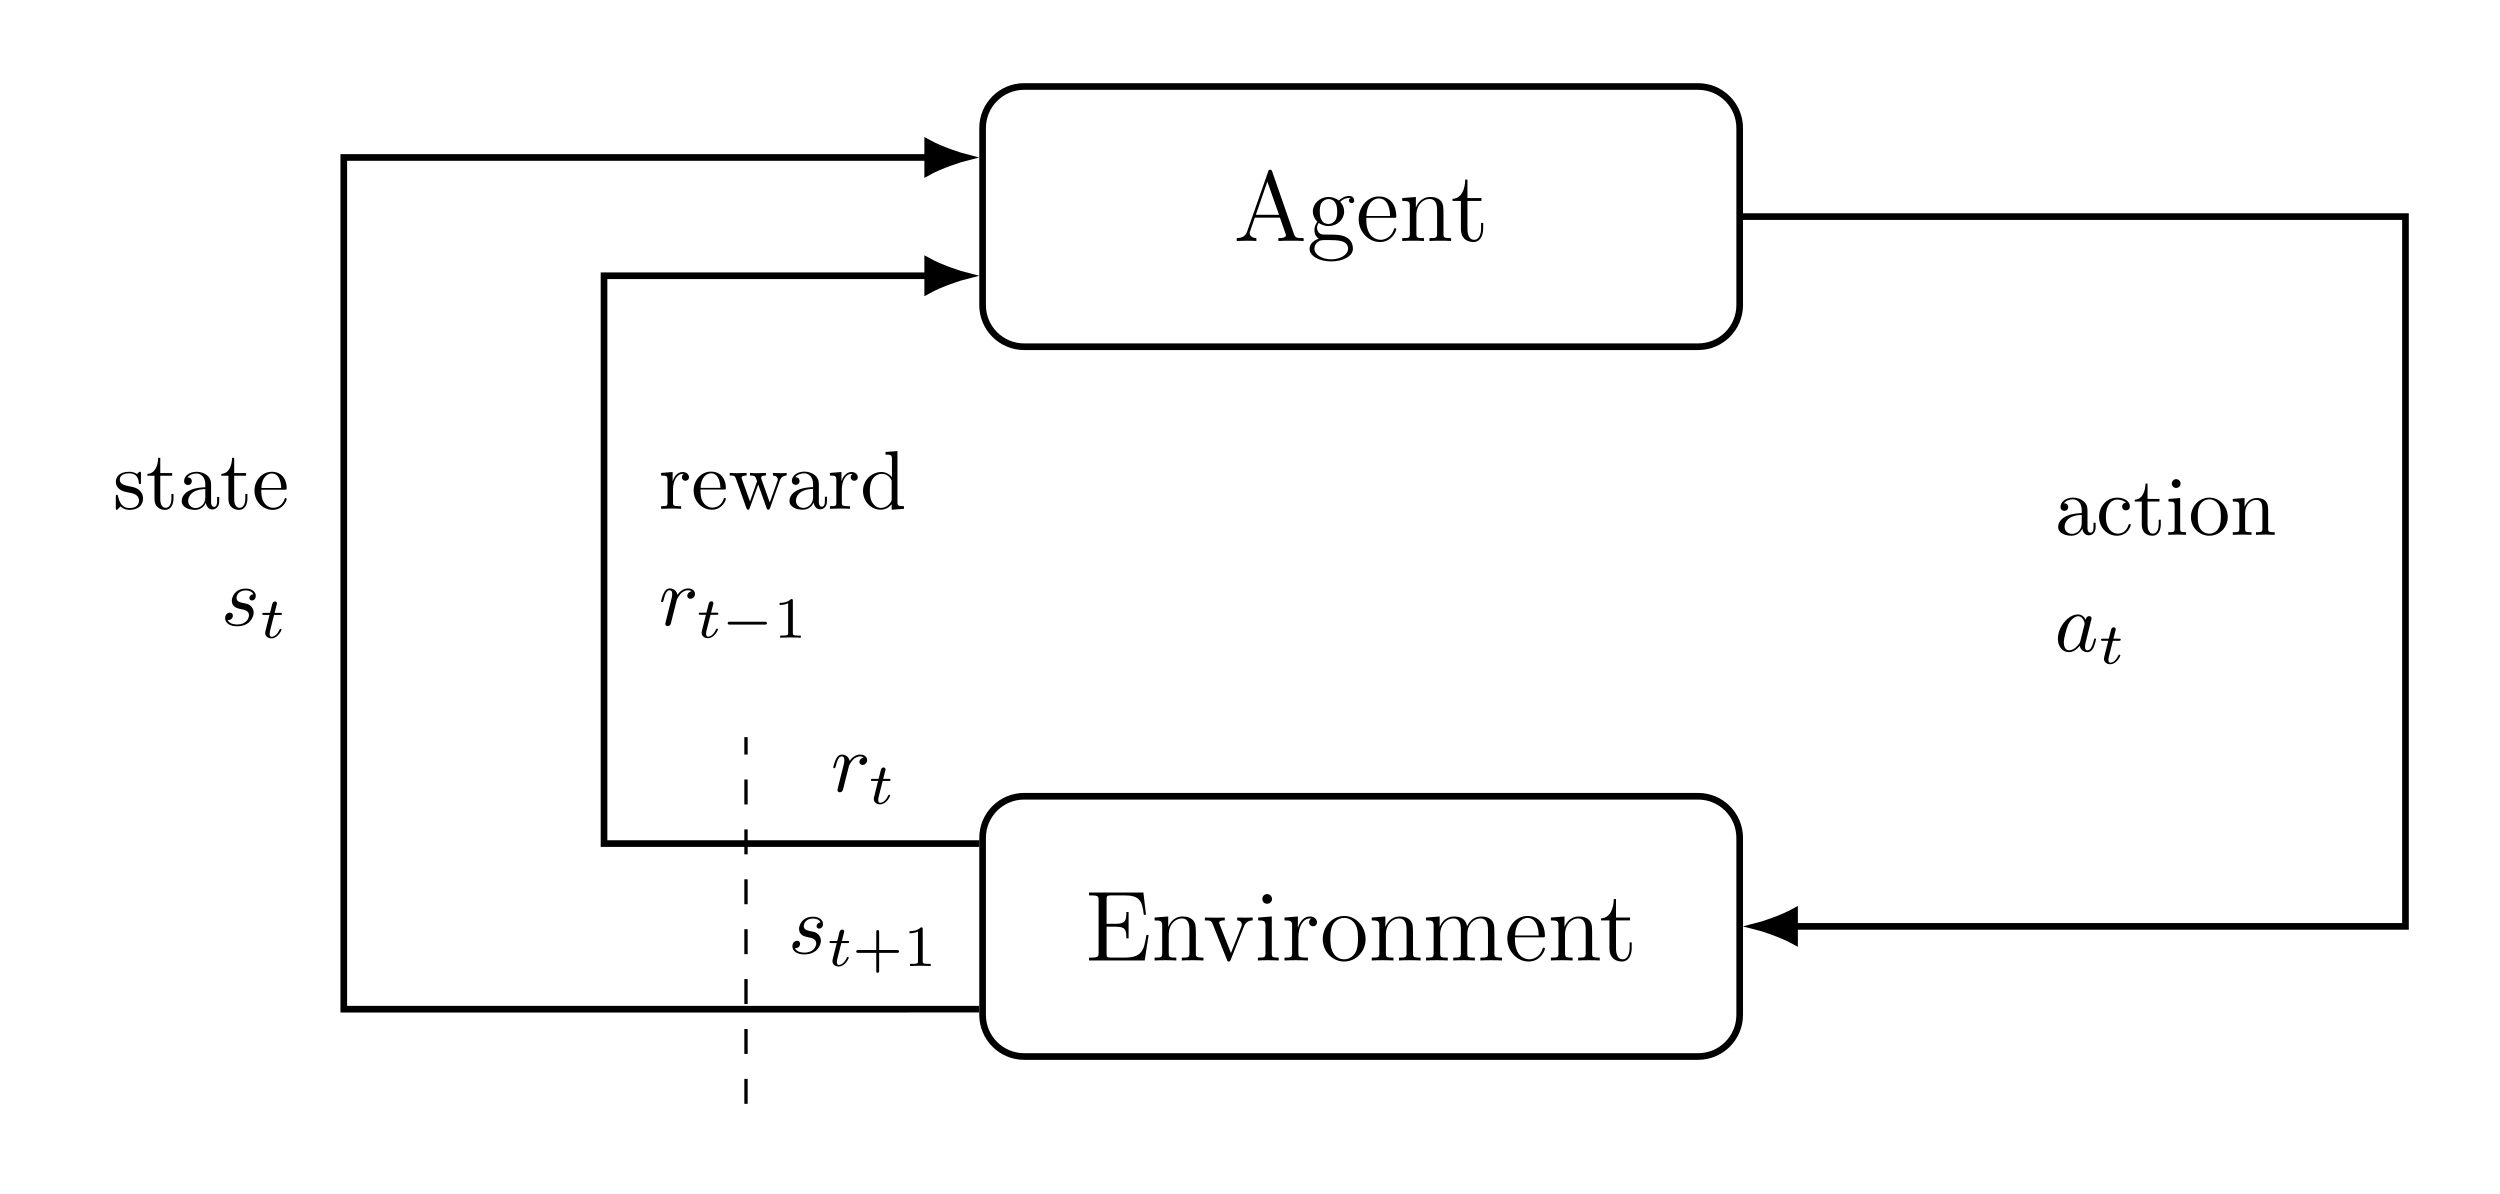
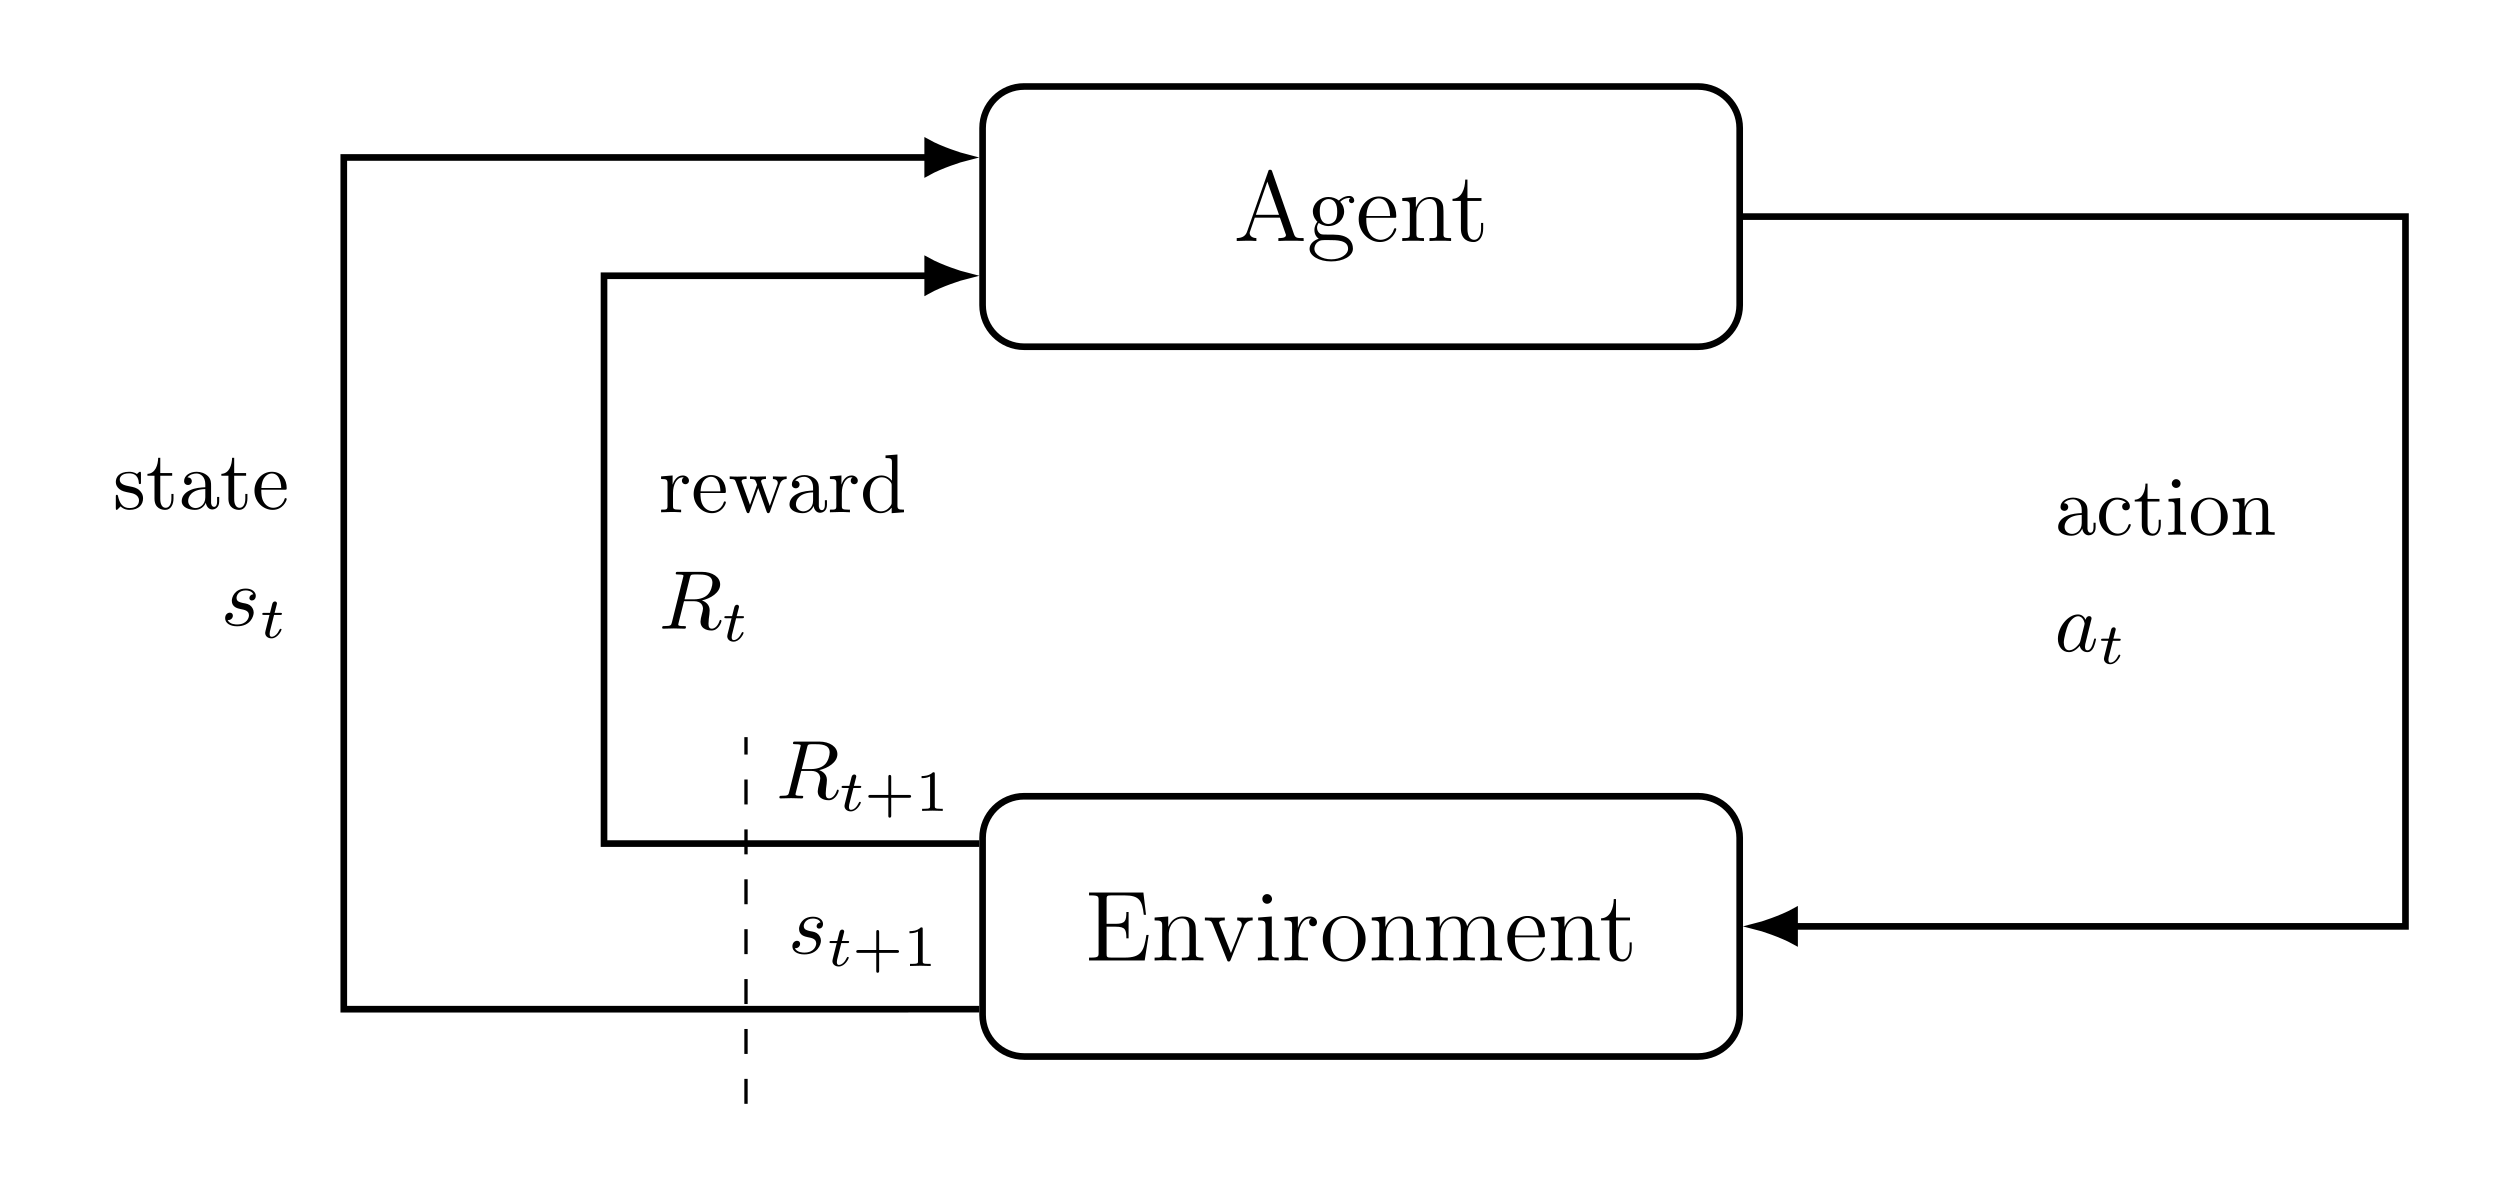
<svg xmlns="http://www.w3.org/2000/svg" xmlns:xlink="http://www.w3.org/1999/xlink" width="298.298pt" height="142.413pt" viewBox="0 0 298.298 142.413">
  <defs>
    <g>
      <g id="glyph-0-0">
        <path d="M 4.609 -8.281 C 4.562 -8.422 4.531 -8.5 4.375 -8.5 C 4.203 -8.5 4.172 -8.469 4.125 -8.281 L 1.625 -1.156 C 1.469 -0.672 1.125 -0.359 0.375 -0.344 L 0.375 0 C 1.094 -0.031 1.125 -0.031 1.516 -0.031 C 1.844 -0.031 2.422 -0.031 2.719 0 L 2.719 -0.344 C 2.219 -0.359 1.922 -0.609 1.922 -0.938 C 1.922 -1.016 1.922 -1.031 1.984 -1.188 L 2.531 -2.781 L 5.531 -2.781 L 6.188 -0.906 C 6.25 -0.766 6.25 -0.734 6.25 -0.703 C 6.25 -0.344 5.641 -0.344 5.344 -0.344 L 5.344 0 C 5.625 -0.031 6.562 -0.031 6.891 -0.031 C 7.234 -0.031 8.078 -0.031 8.359 0 L 8.359 -0.344 C 7.578 -0.344 7.375 -0.344 7.203 -0.828 Z M 4.031 -7.078 L 5.422 -3.125 L 2.656 -3.125 Z M 4.031 -7.078 " />
      </g>
      <g id="glyph-0-1">
        <path d="M 1.422 -2.156 C 1.969 -1.781 2.453 -1.781 2.578 -1.781 C 3.656 -1.781 4.453 -2.594 4.453 -3.516 C 4.453 -3.828 4.359 -4.281 3.984 -4.672 C 4.438 -5.141 5 -5.141 5.062 -5.141 C 5.109 -5.141 5.172 -5.141 5.219 -5.125 C 5.094 -5.078 5.031 -4.953 5.031 -4.828 C 5.031 -4.656 5.156 -4.516 5.344 -4.516 C 5.438 -4.516 5.656 -4.578 5.656 -4.828 C 5.656 -5.047 5.484 -5.375 5.078 -5.375 C 4.453 -5.375 3.984 -5 3.828 -4.828 C 3.469 -5.094 3.047 -5.25 2.594 -5.25 C 1.531 -5.25 0.719 -4.438 0.719 -3.531 C 0.719 -2.844 1.141 -2.406 1.266 -2.297 C 1.125 -2.125 0.906 -1.781 0.906 -1.312 C 0.906 -0.625 1.328 -0.328 1.422 -0.266 C 0.875 -0.109 0.328 0.328 0.328 0.938 C 0.328 1.766 1.438 2.438 2.906 2.438 C 4.328 2.438 5.5 1.812 5.5 0.922 C 5.5 0.625 5.422 -0.078 4.703 -0.453 C 4.094 -0.766 3.5 -0.766 2.469 -0.766 C 1.75 -0.766 1.672 -0.766 1.453 -0.984 C 1.328 -1.109 1.219 -1.328 1.219 -1.578 C 1.219 -1.781 1.297 -1.984 1.422 -2.156 Z M 2.594 -2.031 C 1.547 -2.031 1.547 -3.234 1.547 -3.516 C 1.547 -3.734 1.547 -4.219 1.75 -4.531 C 1.969 -4.875 2.328 -5 2.578 -5 C 3.625 -5 3.625 -3.797 3.625 -3.531 C 3.625 -3.312 3.625 -2.828 3.422 -2.5 C 3.203 -2.156 2.844 -2.031 2.594 -2.031 Z M 2.922 2.188 C 1.781 2.188 0.906 1.609 0.906 0.922 C 0.906 0.828 0.922 0.375 1.375 0.062 C 1.641 -0.109 1.75 -0.109 2.578 -0.109 C 3.578 -0.109 4.922 -0.109 4.922 0.922 C 4.922 1.625 4.016 2.188 2.922 2.188 Z M 2.922 2.188 " />
      </g>
      <g id="glyph-0-2">
        <path d="M 4.562 -2.766 C 4.828 -2.766 4.844 -2.766 4.844 -2.984 C 4.844 -4.188 4.203 -5.312 2.766 -5.312 C 1.406 -5.312 0.359 -4.078 0.359 -2.609 C 0.359 -1.031 1.578 0.125 2.891 0.125 C 4.312 0.125 4.844 -1.172 4.844 -1.422 C 4.844 -1.484 4.781 -1.531 4.719 -1.531 C 4.625 -1.531 4.594 -1.469 4.578 -1.422 C 4.266 -0.422 3.469 -0.141 2.969 -0.141 C 2.469 -0.141 1.266 -0.469 1.266 -2.531 L 1.266 -2.766 Z M 1.281 -2.984 C 1.375 -4.859 2.422 -5.078 2.75 -5.078 C 4.031 -5.078 4.094 -3.391 4.109 -2.984 Z M 1.281 -2.984 " />
      </g>
      <g id="glyph-0-3">
        <path d="M 5.297 -2.891 C 5.297 -4 5.297 -4.328 5.031 -4.719 C 4.672 -5.172 4.125 -5.25 3.719 -5.25 C 2.562 -5.25 2.109 -4.266 2.016 -4.031 L 2 -4.031 L 2 -5.25 L 0.375 -5.125 L 0.375 -4.781 C 1.188 -4.781 1.281 -4.688 1.281 -4.109 L 1.281 -0.875 C 1.281 -0.344 1.156 -0.344 0.375 -0.344 L 0.375 0 C 0.688 -0.031 1.328 -0.031 1.672 -0.031 C 2.016 -0.031 2.656 -0.031 2.969 0 L 2.969 -0.344 C 2.203 -0.344 2.062 -0.344 2.062 -0.875 L 2.062 -3.094 C 2.062 -4.344 2.875 -5.016 3.625 -5.016 C 4.359 -5.016 4.531 -4.406 4.531 -3.672 L 4.531 -0.875 C 4.531 -0.344 4.391 -0.344 3.625 -0.344 L 3.625 0 C 3.922 -0.031 4.578 -0.031 4.906 -0.031 C 5.25 -0.031 5.891 -0.031 6.203 0 L 6.203 -0.344 C 5.609 -0.344 5.312 -0.344 5.297 -0.703 Z M 5.297 -2.891 " />
      </g>
      <g id="glyph-0-4">
        <path d="M 2 -4.781 L 3.672 -4.781 L 3.672 -5.125 L 2 -5.125 L 2 -7.328 L 1.734 -7.328 C 1.719 -6.203 1.297 -5.062 0.219 -5.031 L 0.219 -4.781 L 1.219 -4.781 L 1.219 -1.469 C 1.219 -0.156 2.109 0.125 2.734 0.125 C 3.484 0.125 3.875 -0.625 3.875 -1.469 L 3.875 -2.156 L 3.625 -2.156 L 3.625 -1.5 C 3.625 -0.641 3.281 -0.141 2.812 -0.141 C 2 -0.141 2 -1.25 2 -1.453 Z M 2 -4.781 " />
      </g>
      <g id="glyph-0-5">
        <path d="M 7.594 -3.047 L 7.328 -3.047 C 7.047 -1.188 6.766 -0.344 4.75 -0.344 L 3.125 -0.344 C 2.609 -0.344 2.578 -0.422 2.578 -0.828 L 2.578 -4.031 L 3.672 -4.031 C 4.812 -4.031 4.938 -3.672 4.938 -2.641 L 5.203 -2.641 L 5.203 -5.781 L 4.938 -5.781 C 4.938 -4.75 4.812 -4.375 3.672 -4.375 L 2.578 -4.375 L 2.578 -7.281 C 2.578 -7.672 2.609 -7.766 3.125 -7.766 L 4.719 -7.766 C 6.469 -7.766 6.828 -7.172 7.016 -5.453 L 7.281 -5.453 L 6.969 -8.109 L 0.484 -8.109 L 0.484 -7.766 L 0.719 -7.766 C 1.578 -7.766 1.625 -7.641 1.625 -7.203 L 1.625 -0.906 C 1.625 -0.469 1.578 -0.344 0.719 -0.344 L 0.484 -0.344 L 0.484 0 L 7.125 0 Z M 7.594 -3.047 " />
      </g>
      <g id="glyph-0-6">
        <path d="M 4.859 -4 C 4.969 -4.266 5.172 -4.781 5.922 -4.781 L 5.922 -5.125 C 5.578 -5.109 5.422 -5.109 5.047 -5.109 C 4.797 -5.109 4.625 -5.109 4.078 -5.125 L 4.078 -4.781 C 4.578 -4.766 4.625 -4.406 4.625 -4.281 C 4.625 -4.172 4.609 -4.109 4.547 -3.969 L 3.328 -0.891 L 2 -4.25 C 1.938 -4.422 1.922 -4.422 1.922 -4.484 C 1.922 -4.781 2.375 -4.781 2.594 -4.781 L 2.594 -5.125 C 2.297 -5.109 1.672 -5.109 1.359 -5.109 C 0.969 -5.109 0.938 -5.109 0.219 -5.125 L 0.219 -4.781 C 0.875 -4.781 1 -4.734 1.141 -4.375 L 2.844 -0.109 C 2.906 0.062 2.922 0.125 3.078 0.125 C 3.156 0.125 3.234 0.094 3.312 -0.109 Z M 4.859 -4 " />
      </g>
      <g id="glyph-0-7">
        <path d="M 2.078 -7.328 C 2.078 -7.641 1.828 -7.922 1.484 -7.922 C 1.172 -7.922 0.922 -7.672 0.922 -7.344 C 0.922 -6.984 1.203 -6.766 1.484 -6.766 C 1.859 -6.766 2.078 -7.078 2.078 -7.328 Z M 0.422 -5.125 L 0.422 -4.781 C 1.188 -4.781 1.297 -4.703 1.297 -4.125 L 1.297 -0.875 C 1.297 -0.344 1.172 -0.344 0.391 -0.344 L 0.391 0 C 0.719 -0.031 1.297 -0.031 1.641 -0.031 C 1.781 -0.031 2.469 -0.031 2.875 0 L 2.875 -0.344 C 2.094 -0.344 2.047 -0.406 2.047 -0.875 L 2.047 -5.25 Z M 0.422 -5.125 " />
      </g>
      <g id="glyph-0-8">
        <path d="M 1.984 -2.781 C 1.984 -3.922 2.469 -5.016 3.375 -5.016 C 3.484 -5.016 3.5 -5.016 3.547 -5 C 3.453 -4.953 3.266 -4.875 3.266 -4.562 C 3.266 -4.219 3.531 -4.078 3.734 -4.078 C 3.969 -4.078 4.203 -4.234 4.203 -4.562 C 4.203 -4.922 3.875 -5.25 3.375 -5.25 C 2.359 -5.25 2.016 -4.156 1.938 -3.922 L 1.922 -3.922 L 1.922 -5.25 L 0.328 -5.125 L 0.328 -4.781 C 1.141 -4.781 1.234 -4.688 1.234 -4.109 L 1.234 -0.875 C 1.234 -0.344 1.109 -0.344 0.328 -0.344 L 0.328 0 C 0.672 -0.031 1.328 -0.031 1.672 -0.031 C 2 -0.031 2.844 -0.031 3.125 0 L 3.125 -0.344 L 2.875 -0.344 C 2.016 -0.344 1.984 -0.469 1.984 -0.906 Z M 1.984 -2.781 " />
      </g>
      <g id="glyph-0-9">
        <path d="M 5.469 -2.547 C 5.469 -4.078 4.297 -5.312 2.922 -5.312 C 1.484 -5.312 0.359 -4.047 0.359 -2.547 C 0.359 -1.031 1.547 0.125 2.906 0.125 C 4.312 0.125 5.469 -1.047 5.469 -2.547 Z M 2.922 -0.141 C 2.469 -0.141 1.938 -0.328 1.594 -0.922 C 1.281 -1.453 1.266 -2.156 1.266 -2.656 C 1.266 -3.109 1.266 -3.828 1.625 -4.375 C 1.969 -4.875 2.484 -5.078 2.906 -5.078 C 3.375 -5.078 3.875 -4.859 4.188 -4.391 C 4.562 -3.844 4.562 -3.094 4.562 -2.656 C 4.562 -2.234 4.562 -1.5 4.25 -0.938 C 3.922 -0.375 3.375 -0.141 2.922 -0.141 Z M 2.922 -0.141 " />
      </g>
      <g id="glyph-0-10">
        <path d="M 8.531 -2.891 C 8.531 -4 8.531 -4.328 8.266 -4.719 C 7.922 -5.172 7.359 -5.25 6.953 -5.25 C 5.969 -5.25 5.469 -4.531 5.281 -4.078 C 5.109 -4.984 4.469 -5.25 3.719 -5.25 C 2.562 -5.25 2.109 -4.266 2.016 -4.031 L 2 -4.031 L 2 -5.25 L 0.375 -5.125 L 0.375 -4.781 C 1.188 -4.781 1.281 -4.688 1.281 -4.109 L 1.281 -0.875 C 1.281 -0.344 1.156 -0.344 0.375 -0.344 L 0.375 0 C 0.688 -0.031 1.328 -0.031 1.672 -0.031 C 2.016 -0.031 2.656 -0.031 2.969 0 L 2.969 -0.344 C 2.203 -0.344 2.062 -0.344 2.062 -0.875 L 2.062 -3.094 C 2.062 -4.344 2.875 -5.016 3.625 -5.016 C 4.359 -5.016 4.531 -4.406 4.531 -3.672 L 4.531 -0.875 C 4.531 -0.344 4.391 -0.344 3.625 -0.344 L 3.625 0 C 3.922 -0.031 4.578 -0.031 4.906 -0.031 C 5.25 -0.031 5.891 -0.031 6.203 0 L 6.203 -0.344 C 5.438 -0.344 5.297 -0.344 5.297 -0.875 L 5.297 -3.094 C 5.297 -4.344 6.125 -5.016 6.859 -5.016 C 7.594 -5.016 7.766 -4.406 7.766 -3.672 L 7.766 -0.875 C 7.766 -0.344 7.625 -0.344 6.859 -0.344 L 6.859 0 C 7.172 -0.031 7.812 -0.031 8.141 -0.031 C 8.484 -0.031 9.125 -0.031 9.438 0 L 9.438 -0.344 C 8.844 -0.344 8.547 -0.344 8.531 -0.703 Z M 8.531 -2.891 " />
      </g>
      <g id="glyph-1-0">
        <path d="M 3.297 -0.75 C 3.344 -0.359 3.609 0.062 4.078 0.062 C 4.281 0.062 4.891 -0.078 4.891 -0.891 L 4.891 -1.438 L 4.641 -1.438 L 4.641 -0.891 C 4.641 -0.312 4.391 -0.25 4.281 -0.25 C 3.953 -0.25 3.922 -0.688 3.922 -0.75 L 3.922 -2.734 C 3.922 -3.141 3.922 -3.531 3.562 -3.906 C 3.172 -4.281 2.672 -4.438 2.203 -4.438 C 1.391 -4.438 0.703 -3.984 0.703 -3.328 C 0.703 -3.031 0.906 -2.859 1.156 -2.859 C 1.438 -2.859 1.625 -3.062 1.625 -3.312 C 1.625 -3.438 1.562 -3.766 1.109 -3.766 C 1.375 -4.125 1.859 -4.234 2.188 -4.234 C 2.672 -4.234 3.234 -3.844 3.234 -2.953 L 3.234 -2.594 C 2.734 -2.562 2.031 -2.531 1.406 -2.234 C 0.672 -1.891 0.422 -1.375 0.422 -0.938 C 0.422 -0.141 1.375 0.109 2 0.109 C 2.656 0.109 3.109 -0.281 3.297 -0.75 Z M 3.234 -2.375 L 3.234 -1.391 C 3.234 -0.453 2.516 -0.109 2.078 -0.109 C 1.594 -0.109 1.188 -0.453 1.188 -0.953 C 1.188 -1.5 1.594 -2.328 3.234 -2.375 Z M 3.234 -2.375 " />
      </g>
      <g id="glyph-1-1">
        <path d="M 1.156 -2.156 C 1.156 -3.781 1.969 -4.203 2.5 -4.203 C 2.594 -4.203 3.219 -4.188 3.562 -3.828 C 3.156 -3.797 3.094 -3.5 3.094 -3.375 C 3.094 -3.109 3.281 -2.922 3.547 -2.922 C 3.812 -2.922 4.016 -3.078 4.016 -3.391 C 4.016 -4.062 3.25 -4.438 2.484 -4.438 C 1.25 -4.438 0.344 -3.375 0.344 -2.141 C 0.344 -0.875 1.312 0.109 2.469 0.109 C 3.797 0.109 4.125 -1.078 4.125 -1.188 C 4.125 -1.281 4.016 -1.281 3.984 -1.281 C 3.906 -1.281 3.875 -1.234 3.859 -1.188 C 3.578 -0.266 2.922 -0.141 2.562 -0.141 C 2.031 -0.141 1.156 -0.562 1.156 -2.156 Z M 1.156 -2.156 " />
      </g>
      <g id="glyph-1-2">
        <path d="M 1.719 -3.969 L 3.141 -3.969 L 3.141 -4.281 L 1.719 -4.281 L 1.719 -6.109 L 1.469 -6.109 C 1.453 -5.281 1.156 -4.234 0.188 -4.188 L 0.188 -3.969 L 1.031 -3.969 L 1.031 -1.234 C 1.031 -0.016 1.953 0.109 2.312 0.109 C 3.016 0.109 3.297 -0.594 3.297 -1.234 L 3.297 -1.797 L 3.047 -1.797 L 3.047 -1.25 C 3.047 -0.516 2.75 -0.141 2.375 -0.141 C 1.719 -0.141 1.719 -1.047 1.719 -1.203 Z M 1.719 -3.969 " />
      </g>
      <g id="glyph-1-3">
        <path d="M 1.75 -4.391 L 0.359 -4.281 L 0.359 -3.969 C 1.016 -3.969 1.094 -3.906 1.094 -3.422 L 1.094 -0.75 C 1.094 -0.312 0.984 -0.312 0.328 -0.312 L 0.328 0 C 0.641 -0.016 1.188 -0.031 1.422 -0.031 C 1.766 -0.031 2.109 -0.016 2.453 0 L 2.453 -0.312 C 1.797 -0.312 1.75 -0.359 1.75 -0.75 Z M 1.797 -6.109 C 1.797 -6.422 1.547 -6.641 1.266 -6.641 C 0.969 -6.641 0.75 -6.375 0.75 -6.109 C 0.75 -5.844 0.969 -5.594 1.266 -5.594 C 1.547 -5.594 1.797 -5.797 1.797 -6.109 Z M 1.797 -6.109 " />
      </g>
      <g id="glyph-1-4">
        <path d="M 4.672 -2.125 C 4.672 -3.391 3.688 -4.438 2.484 -4.438 C 1.234 -4.438 0.281 -3.359 0.281 -2.125 C 0.281 -0.844 1.312 0.109 2.469 0.109 C 3.672 0.109 4.672 -0.859 4.672 -2.125 Z M 2.484 -0.141 C 2.047 -0.141 1.625 -0.344 1.344 -0.797 C 1.094 -1.234 1.094 -1.844 1.094 -2.203 C 1.094 -2.594 1.094 -3.125 1.344 -3.562 C 1.609 -4.016 2.078 -4.234 2.469 -4.234 C 2.906 -4.234 3.328 -4.016 3.594 -3.578 C 3.844 -3.156 3.844 -2.578 3.844 -2.203 C 3.844 -1.844 3.844 -1.312 3.625 -0.875 C 3.406 -0.422 2.969 -0.141 2.484 -0.141 Z M 2.484 -0.141 " />
      </g>
      <g id="glyph-1-5">
        <path d="M 1.094 -3.406 L 1.094 -0.75 C 1.094 -0.312 0.984 -0.312 0.312 -0.312 L 0.312 0 C 0.672 -0.016 1.172 -0.031 1.438 -0.031 C 1.703 -0.031 2.219 -0.016 2.547 0 L 2.547 -0.312 C 1.891 -0.312 1.781 -0.312 1.781 -0.75 L 1.781 -2.578 C 1.781 -3.609 2.484 -4.172 3.109 -4.172 C 3.734 -4.172 3.844 -3.625 3.844 -3.062 L 3.844 -0.75 C 3.844 -0.312 3.734 -0.312 3.078 -0.312 L 3.078 0 C 3.422 -0.016 3.922 -0.031 4.203 -0.031 C 4.453 -0.031 4.969 -0.016 5.312 0 L 5.312 -0.312 C 4.797 -0.312 4.547 -0.312 4.531 -0.609 L 4.531 -2.5 C 4.531 -3.359 4.531 -3.656 4.234 -4.016 C 4.094 -4.188 3.766 -4.391 3.188 -4.391 C 2.453 -4.391 2 -3.953 1.719 -3.344 L 1.719 -4.391 L 0.312 -4.281 L 0.312 -3.969 C 1.016 -3.969 1.094 -3.906 1.094 -3.406 Z M 1.094 -3.406 " />
      </g>
      <g id="glyph-1-6">
        <path d="M 1.656 -3.297 L 1.656 -4.391 L 0.281 -4.281 L 0.281 -3.969 C 0.969 -3.969 1.047 -3.906 1.047 -3.406 L 1.047 -0.75 C 1.047 -0.312 0.938 -0.312 0.281 -0.312 L 0.281 0 C 0.672 -0.016 1.125 -0.031 1.406 -0.031 C 1.812 -0.031 2.266 -0.031 2.672 0 L 2.672 -0.312 L 2.453 -0.312 C 1.719 -0.312 1.703 -0.422 1.703 -0.781 L 1.703 -2.297 C 1.703 -3.281 2.125 -4.172 2.875 -4.172 C 2.953 -4.172 2.969 -4.172 2.984 -4.156 C 2.953 -4.141 2.766 -4.031 2.766 -3.766 C 2.766 -3.5 2.969 -3.344 3.188 -3.344 C 3.359 -3.344 3.609 -3.469 3.609 -3.781 C 3.609 -4.094 3.297 -4.391 2.875 -4.391 C 2.156 -4.391 1.797 -3.719 1.656 -3.297 Z M 1.656 -3.297 " />
      </g>
      <g id="glyph-1-7">
        <path d="M 1.109 -2.5 C 1.172 -3.984 2 -4.234 2.344 -4.234 C 3.359 -4.234 3.469 -2.891 3.469 -2.5 Z M 1.094 -2.297 L 3.875 -2.297 C 4.094 -2.297 4.125 -2.297 4.125 -2.5 C 4.125 -3.484 3.578 -4.438 2.344 -4.438 C 1.188 -4.438 0.281 -3.422 0.281 -2.188 C 0.281 -0.859 1.312 0.109 2.453 0.109 C 3.672 0.109 4.125 -0.984 4.125 -1.188 C 4.125 -1.281 4.031 -1.297 3.984 -1.297 C 3.906 -1.297 3.875 -1.234 3.859 -1.156 C 3.516 -0.141 2.625 -0.141 2.516 -0.141 C 2.031 -0.141 1.625 -0.438 1.406 -0.797 C 1.094 -1.281 1.094 -1.938 1.094 -2.297 Z M 1.094 -2.297 " />
      </g>
      <g id="glyph-1-8">
        <path d="M 6.141 -3.328 C 6.312 -3.828 6.625 -3.953 6.969 -3.969 L 6.969 -4.281 C 6.75 -4.25 6.469 -4.25 6.25 -4.25 C 5.969 -4.25 5.516 -4.266 5.328 -4.281 L 5.328 -3.969 C 5.688 -3.953 5.906 -3.781 5.906 -3.5 C 5.906 -3.438 5.906 -3.406 5.859 -3.281 L 4.953 -0.75 L 3.969 -3.516 C 3.922 -3.625 3.922 -3.656 3.922 -3.703 C 3.922 -3.969 4.312 -3.969 4.5 -3.969 L 4.5 -4.281 C 4.219 -4.266 3.703 -4.25 3.469 -4.25 C 3.172 -4.25 2.891 -4.25 2.594 -4.281 L 2.594 -3.969 C 2.953 -3.969 3.109 -3.953 3.219 -3.812 C 3.266 -3.766 3.375 -3.469 3.438 -3.281 L 2.594 -0.875 L 1.641 -3.516 C 1.594 -3.641 1.594 -3.656 1.594 -3.703 C 1.594 -3.969 1.984 -3.969 2.188 -3.969 L 2.188 -4.281 C 1.891 -4.266 1.328 -4.25 1.094 -4.25 C 1.062 -4.25 0.531 -4.25 0.172 -4.281 L 0.172 -3.969 C 0.672 -3.969 0.797 -3.938 0.906 -3.625 L 2.156 -0.109 C 2.219 0.031 2.25 0.109 2.375 0.109 C 2.5 0.109 2.516 0.047 2.562 -0.094 L 3.578 -2.891 L 4.578 -0.078 C 4.625 0.031 4.656 0.109 4.781 0.109 C 4.906 0.109 4.938 0.016 4.984 -0.078 Z M 6.141 -3.328 " />
      </g>
      <g id="glyph-1-9">
        <path d="M 3.766 -0.547 L 3.766 0.109 L 5.234 0 L 5.234 -0.312 C 4.531 -0.312 4.453 -0.375 4.453 -0.859 L 4.453 -6.891 L 3.031 -6.781 L 3.031 -6.469 C 3.719 -6.469 3.797 -6.406 3.797 -5.906 L 3.797 -3.766 C 3.516 -4.125 3.078 -4.391 2.547 -4.391 C 1.375 -4.391 0.344 -3.406 0.344 -2.141 C 0.344 -0.875 1.312 0.109 2.438 0.109 C 3.078 0.109 3.516 -0.234 3.766 -0.547 Z M 3.766 -3.203 L 3.766 -1.172 C 3.766 -0.984 3.766 -0.969 3.656 -0.797 C 3.359 -0.328 2.922 -0.109 2.484 -0.109 C 2.047 -0.109 1.688 -0.359 1.453 -0.75 C 1.188 -1.156 1.156 -1.719 1.156 -2.125 C 1.156 -2.484 1.188 -3.078 1.469 -3.531 C 1.672 -3.844 2.047 -4.172 2.594 -4.172 C 2.938 -4.172 3.359 -4.016 3.656 -3.578 C 3.766 -3.406 3.766 -3.391 3.766 -3.203 Z M 3.766 -3.203 " />
      </g>
      <g id="glyph-1-10">
        <path d="M 2.062 -1.922 C 2.281 -1.891 3.094 -1.719 3.094 -1.016 C 3.094 -0.5 2.75 -0.109 1.969 -0.109 C 1.141 -0.109 0.781 -0.672 0.594 -1.516 C 0.562 -1.641 0.562 -1.688 0.453 -1.688 C 0.328 -1.688 0.328 -1.625 0.328 -1.438 L 0.328 -0.125 C 0.328 0.047 0.328 0.109 0.438 0.109 C 0.484 0.109 0.5 0.094 0.688 -0.094 C 0.703 -0.109 0.703 -0.125 0.891 -0.312 C 1.312 0.094 1.766 0.109 1.969 0.109 C 3.109 0.109 3.578 -0.562 3.578 -1.266 C 3.578 -1.797 3.281 -2.094 3.156 -2.219 C 2.828 -2.531 2.438 -2.609 2.031 -2.688 C 1.469 -2.797 0.797 -2.922 0.797 -3.5 C 0.797 -3.844 1.062 -4.25 1.922 -4.25 C 3 -4.25 3.062 -3.359 3.078 -3.062 C 3.078 -2.969 3.172 -2.969 3.188 -2.969 C 3.328 -2.969 3.328 -3.016 3.328 -3.203 L 3.328 -4.203 C 3.328 -4.375 3.328 -4.438 3.219 -4.438 C 3.172 -4.438 3.141 -4.438 3.016 -4.328 C 2.984 -4.281 2.891 -4.203 2.844 -4.172 C 2.469 -4.438 2.062 -4.438 1.922 -4.438 C 0.703 -4.438 0.328 -3.781 0.328 -3.219 C 0.328 -2.875 0.484 -2.594 0.75 -2.375 C 1.078 -2.125 1.344 -2.062 2.062 -1.922 Z M 2.062 -1.922 " />
      </g>
      <g id="glyph-2-0">
        <path d="M 3.703 -3.75 C 3.516 -4.125 3.234 -4.391 2.781 -4.391 C 1.625 -4.391 0.391 -2.922 0.391 -1.484 C 0.391 -0.547 0.938 0.109 1.719 0.109 C 1.922 0.109 2.406 0.062 3 -0.641 C 3.078 -0.219 3.438 0.109 3.906 0.109 C 4.25 0.109 4.484 -0.125 4.641 -0.438 C 4.812 -0.797 4.938 -1.406 4.938 -1.422 C 4.938 -1.516 4.859 -1.516 4.828 -1.516 C 4.719 -1.516 4.719 -1.484 4.688 -1.344 C 4.516 -0.688 4.328 -0.109 3.922 -0.109 C 3.656 -0.109 3.625 -0.359 3.625 -0.562 C 3.625 -0.781 3.656 -0.859 3.766 -1.297 C 3.875 -1.719 3.891 -1.812 3.984 -2.188 L 4.328 -3.578 C 4.406 -3.859 4.406 -3.875 4.406 -3.922 C 4.406 -4.094 4.281 -4.188 4.125 -4.188 C 3.875 -4.188 3.734 -3.969 3.703 -3.75 Z M 3.062 -1.188 C 3 -1 3 -0.984 2.859 -0.812 C 2.422 -0.266 2.016 -0.109 1.734 -0.109 C 1.234 -0.109 1.094 -0.656 1.094 -1.047 C 1.094 -1.531 1.422 -2.766 1.641 -3.219 C 1.953 -3.797 2.406 -4.172 2.797 -4.172 C 3.438 -4.172 3.578 -3.359 3.578 -3.297 C 3.578 -3.234 3.562 -3.172 3.547 -3.125 Z M 3.062 -1.188 " />
      </g>
      <g id="glyph-2-1">
-         <path d="M 0.875 -0.578 C 0.844 -0.438 0.781 -0.203 0.781 -0.156 C 0.781 0.016 0.922 0.109 1.078 0.109 C 1.188 0.109 1.375 0.031 1.438 -0.172 C 1.453 -0.203 1.797 -1.562 1.828 -1.734 C 1.922 -2.062 2.094 -2.766 2.156 -3.031 C 2.188 -3.156 2.469 -3.625 2.703 -3.844 C 2.781 -3.906 3.078 -4.172 3.5 -4.172 C 3.766 -4.172 3.906 -4.047 3.922 -4.047 C 3.625 -4 3.406 -3.766 3.406 -3.5 C 3.406 -3.344 3.516 -3.156 3.781 -3.156 C 4.047 -3.156 4.328 -3.391 4.328 -3.734 C 4.328 -4.094 4.016 -4.391 3.5 -4.391 C 2.859 -4.391 2.422 -3.906 2.234 -3.625 C 2.156 -4.062 1.797 -4.391 1.328 -4.391 C 0.875 -4.391 0.688 -4 0.594 -3.812 C 0.422 -3.484 0.281 -2.891 0.281 -2.859 C 0.281 -2.766 0.391 -2.766 0.406 -2.766 C 0.5 -2.766 0.516 -2.766 0.578 -2.984 C 0.75 -3.688 0.938 -4.172 1.297 -4.172 C 1.469 -4.172 1.609 -4.094 1.609 -3.703 C 1.609 -3.5 1.578 -3.391 1.453 -2.875 Z M 0.875 -0.578 " />
+         <path d="M 3.719 -6.094 C 3.781 -6.328 3.812 -6.422 4 -6.453 C 4.094 -6.469 4.406 -6.469 4.609 -6.469 C 5.312 -6.469 6.406 -6.469 6.406 -5.484 C 6.406 -5.156 6.25 -4.469 5.859 -4.078 C 5.609 -3.812 5.078 -3.5 4.188 -3.5 L 3.078 -3.5 Z M 5.156 -3.375 C 6.156 -3.594 7.328 -4.281 7.328 -5.281 C 7.328 -6.141 6.438 -6.781 5.141 -6.781 L 2.312 -6.781 C 2.109 -6.781 2.031 -6.781 2.031 -6.578 C 2.031 -6.469 2.109 -6.469 2.297 -6.469 C 2.328 -6.469 2.516 -6.469 2.672 -6.453 C 2.859 -6.422 2.953 -6.422 2.953 -6.297 C 2.953 -6.25 2.938 -6.219 2.906 -6.109 L 1.578 -0.781 C 1.484 -0.391 1.453 -0.312 0.672 -0.312 C 0.5 -0.312 0.406 -0.312 0.406 -0.109 C 0.406 0 0.531 0 0.547 0 C 0.828 0 1.516 -0.031 1.797 -0.031 C 2.078 -0.031 2.781 0 3.062 0 C 3.141 0 3.25 0 3.25 -0.203 C 3.25 -0.312 3.172 -0.312 2.969 -0.312 C 2.609 -0.312 2.328 -0.312 2.328 -0.484 C 2.328 -0.547 2.344 -0.594 2.359 -0.656 L 3.016 -3.281 L 4.203 -3.281 C 5.094 -3.281 5.281 -2.734 5.281 -2.375 C 5.281 -2.234 5.203 -1.922 5.141 -1.703 C 5.062 -1.422 4.984 -1.047 4.984 -0.859 C 4.984 0.219 6.172 0.219 6.297 0.219 C 7.141 0.219 7.484 -0.781 7.484 -0.922 C 7.484 -1.047 7.375 -1.047 7.375 -1.047 C 7.281 -1.047 7.266 -0.969 7.25 -0.906 C 7 -0.172 6.562 0 6.344 0 C 6.016 0 5.938 -0.219 5.938 -0.609 C 5.938 -0.906 6 -1.422 6.047 -1.734 C 6.062 -1.875 6.078 -2.062 6.078 -2.203 C 6.078 -2.969 5.422 -3.281 5.156 -3.375 Z M 5.156 -3.375 " />
      </g>
      <g id="glyph-2-2">
        <path d="M 3.875 -3.703 C 3.609 -3.703 3.406 -3.484 3.406 -3.266 C 3.406 -3.125 3.5 -2.969 3.703 -2.969 C 3.922 -2.969 4.172 -3.141 4.172 -3.531 C 4.172 -3.984 3.734 -4.391 2.984 -4.391 C 1.672 -4.391 1.312 -3.375 1.312 -2.938 C 1.312 -2.156 2.047 -2.016 2.328 -1.953 C 2.844 -1.859 3.359 -1.75 3.359 -1.203 C 3.359 -0.938 3.141 -0.109 1.938 -0.109 C 1.812 -0.109 1.047 -0.109 0.812 -0.641 C 1.188 -0.578 1.438 -0.891 1.438 -1.156 C 1.438 -1.391 1.281 -1.516 1.078 -1.516 C 0.812 -1.516 0.516 -1.297 0.516 -0.859 C 0.516 -0.281 1.078 0.109 1.938 0.109 C 3.547 0.109 3.922 -1.094 3.922 -1.531 C 3.922 -1.891 3.734 -2.141 3.625 -2.266 C 3.359 -2.547 3.062 -2.594 2.625 -2.672 C 2.266 -2.766 1.875 -2.828 1.875 -3.281 C 1.875 -3.562 2.109 -4.172 2.984 -4.172 C 3.234 -4.172 3.734 -4.094 3.875 -3.703 Z M 3.875 -3.703 " />
      </g>
      <g id="glyph-3-0">
        <path d="M 1.703 -2.734 L 2.422 -2.734 C 2.547 -2.734 2.641 -2.734 2.641 -2.891 C 2.641 -2.984 2.547 -2.984 2.422 -2.984 L 1.766 -2.984 L 2.031 -4.016 C 2.031 -4.047 2.047 -4.094 2.047 -4.109 C 2.047 -4.234 1.953 -4.344 1.812 -4.344 C 1.641 -4.344 1.531 -4.219 1.484 -4.031 C 1.438 -3.859 1.531 -4.203 1.219 -2.984 L 0.516 -2.984 C 0.375 -2.984 0.297 -2.984 0.297 -2.844 C 0.297 -2.734 0.375 -2.734 0.5 -2.734 L 1.156 -2.734 L 0.75 -1.109 C 0.703 -0.922 0.641 -0.688 0.641 -0.594 C 0.641 -0.188 0.984 0.062 1.391 0.062 C 2.156 0.062 2.594 -0.906 2.594 -0.984 C 2.594 -1.078 2.5 -1.078 2.484 -1.078 C 2.406 -1.078 2.391 -1.062 2.344 -0.953 C 2.141 -0.516 1.797 -0.125 1.406 -0.125 C 1.266 -0.125 1.172 -0.219 1.172 -0.469 C 1.172 -0.531 1.188 -0.688 1.203 -0.75 Z M 1.703 -2.734 " />
      </g>
      <g id="glyph-4-0">
-         <path d="M 5.156 -1.562 C 5.266 -1.562 5.438 -1.562 5.438 -1.734 C 5.438 -1.906 5.281 -1.906 5.156 -1.906 L 1.031 -1.906 C 0.922 -1.906 0.75 -1.906 0.75 -1.734 C 0.75 -1.562 0.906 -1.562 1.031 -1.562 Z M 5.156 -1.562 " />
+         <path d="M 3.219 -1.562 L 5.328 -1.562 C 5.422 -1.562 5.594 -1.562 5.594 -1.734 C 5.594 -1.906 5.438 -1.906 5.328 -1.906 L 3.219 -1.906 L 3.219 -4.031 C 3.219 -4.125 3.219 -4.297 3.047 -4.297 C 2.875 -4.297 2.875 -4.141 2.875 -4.031 L 2.875 -1.906 L 0.75 -1.906 C 0.656 -1.906 0.484 -1.906 0.484 -1.734 C 0.484 -1.562 0.641 -1.562 0.75 -1.562 L 2.875 -1.562 L 2.875 0.562 C 2.875 0.656 2.875 0.812 3.031 0.812 C 3.219 0.812 3.219 0.656 3.219 0.562 Z M 3.219 -1.562 " />
      </g>
-       <g id="glyph-5-0">
+       <g id="glyph-4-1">
        <path d="M 2.328 -4.406 C 2.328 -4.594 2.312 -4.609 2.109 -4.609 C 1.672 -4.172 1.047 -4.156 0.75 -4.156 L 0.75 -3.906 C 0.922 -3.906 1.375 -3.906 1.766 -4.109 L 1.766 -0.562 C 1.766 -0.344 1.766 -0.25 1.062 -0.25 L 0.812 -0.25 L 0.812 0 C 0.922 0 1.781 -0.031 2.047 -0.031 C 2.25 -0.031 3.125 0 3.281 0 L 3.281 -0.25 L 3.016 -0.25 C 2.328 -0.25 2.328 -0.344 2.328 -0.562 Z M 2.328 -4.406 " />
-       </g>
-       <g id="glyph-5-1">
-         <path d="M 3.219 -1.562 L 5.328 -1.562 C 5.422 -1.562 5.594 -1.562 5.594 -1.734 C 5.594 -1.906 5.438 -1.906 5.328 -1.906 L 3.219 -1.906 L 3.219 -4.031 C 3.219 -4.125 3.219 -4.297 3.047 -4.297 C 2.875 -4.297 2.875 -4.141 2.875 -4.031 L 2.875 -1.906 L 0.75 -1.906 C 0.656 -1.906 0.484 -1.906 0.484 -1.734 C 0.484 -1.562 0.641 -1.562 0.75 -1.562 L 2.875 -1.562 L 2.875 0.562 C 2.875 0.656 2.875 0.812 3.031 0.812 C 3.219 0.812 3.219 0.656 3.219 0.562 Z M 3.219 -1.562 " />
      </g>
    </g>
  </defs>
  <path fill="none" stroke-width="0.797" stroke-linecap="butt" stroke-linejoin="miter" stroke="rgb(0%, 0%, 0%)" stroke-opacity="1" stroke-miterlimit="10" d="M 40.375 100.628 L -40.375 100.628 C -43.124 100.628 -45.352 98.4 -45.352 95.647 L -45.352 74.431 C -45.352 71.677 -43.124 69.449 -40.375 69.449 L 40.375 69.449 C 43.124 69.449 45.356 71.677 45.356 74.431 L 45.356 95.647 C 45.356 98.4 43.124 100.628 40.375 100.628 Z M 40.375 100.628 " transform="matrix(0.995895, 0, 0, -0.995895, 162.4083, 110.5354)" />
  <g fill="rgb(0%, 0%, 0%)" fill-opacity="1">
    <use xlink:href="#glyph-0-0" x="147.19" y="28.755" />
    <use xlink:href="#glyph-0-1" x="155.929" y="28.755" />
    <use xlink:href="#glyph-0-2" x="161.758" y="28.755" />
    <use xlink:href="#glyph-0-3" x="166.94" y="28.755" />
  </g>
  <g fill="rgb(0%, 0%, 0%)" fill-opacity="1">
    <use xlink:href="#glyph-0-4" x="173.095" y="28.755" />
  </g>
  <path fill="none" stroke-width="0.797" stroke-linecap="butt" stroke-linejoin="miter" stroke="rgb(0%, 0%, 0%)" stroke-opacity="1" stroke-miterlimit="10" d="M 40.375 15.592 L -40.375 15.592 C -43.124 15.592 -45.352 13.36 -45.352 10.61 L -45.352 -10.61 C -45.352 -13.359 -43.124 -15.591 -40.375 -15.591 L 40.375 -15.591 C 43.124 -15.591 45.356 -13.359 45.356 -10.61 L 45.356 10.61 C 45.356 13.36 43.124 15.592 40.375 15.592 Z M 40.375 15.592 " transform="matrix(0.995895, 0, 0, -0.995895, 162.4083, 110.5354)" />
  <g fill="rgb(0%, 0%, 0%)" fill-opacity="1">
    <use xlink:href="#glyph-0-5" x="129.459" y="114.604" />
    <use xlink:href="#glyph-0-3" x="137.391" y="114.604" />
  </g>
  <g fill="rgb(0%, 0%, 0%)" fill-opacity="1">
    <use xlink:href="#glyph-0-6" x="143.546" y="114.604" />
    <use xlink:href="#glyph-0-7" x="149.7" y="114.604" />
    <use xlink:href="#glyph-0-8" x="152.938" y="114.604" />
    <use xlink:href="#glyph-0-9" x="157.472" y="114.604" />
    <use xlink:href="#glyph-0-3" x="163.301" y="114.604" />
    <use xlink:href="#glyph-0-10" x="169.778" y="114.604" />
    <use xlink:href="#glyph-0-2" x="179.493" y="114.604" />
    <use xlink:href="#glyph-0-3" x="184.675" y="114.604" />
  </g>
  <g fill="rgb(0%, 0%, 0%)" fill-opacity="1">
    <use xlink:href="#glyph-0-4" x="190.819" y="114.604" />
  </g>
  <path fill="none" stroke-width="0.797" stroke-linecap="butt" stroke-linejoin="miter" stroke="rgb(0%, 0%, 0%)" stroke-opacity="1" stroke-miterlimit="10" d="M 45.752 85.041 L 125.125 85.041 L 125.125 0 L 51.93 0 " transform="matrix(0.995895, 0, 0, -0.995895, 162.4083, 110.5354)" />
  <path fill-rule="nonzero" fill="rgb(0%, 0%, 0%)" fill-opacity="1" stroke-width="0.797" stroke-linecap="butt" stroke-linejoin="miter" stroke="rgb(0%, 0%, 0%)" stroke-opacity="1" stroke-miterlimit="10" d="M 4.534 -0 C 3.977 0.137 1.53 0.922 -0 1.773 L -0 -1.773 C 1.53 -0.922 3.977 -0.138 4.534 -0 Z M 4.534 -0 " transform="matrix(-0.995895, 0, 0, 0.995895, 214.1248, 110.5354)" />
  <g fill="rgb(0%, 0%, 0%)" fill-opacity="1">
    <use xlink:href="#glyph-1-0" x="245.156" y="63.814" />
    <use xlink:href="#glyph-1-1" x="250.117" y="63.814" />
    <use xlink:href="#glyph-1-2" x="254.526" y="63.814" />
    <use xlink:href="#glyph-1-3" x="258.385" y="63.814" />
    <use xlink:href="#glyph-1-4" x="261.141" y="63.814" />
    <use xlink:href="#glyph-1-5" x="266.102" y="63.814" />
  </g>
  <g fill="rgb(0%, 0%, 0%)" fill-opacity="1">
    <use xlink:href="#glyph-2-0" x="245.156" y="77.705" />
  </g>
  <g fill="rgb(0%, 0%, 0%)" fill-opacity="1">
    <use xlink:href="#glyph-3-0" x="250.401" y="79.193" />
  </g>
  <path fill="none" stroke-width="0.399" stroke-linecap="butt" stroke-linejoin="miter" stroke="rgb(0%, 0%, 0%)" stroke-opacity="1" stroke-dasharray="2.989 2.989" stroke-miterlimit="10" d="M -73.699 -21.259 L -73.699 22.675 " transform="matrix(0.995895, 0, 0, -0.995895, 162.4083, 110.5354)" />
  <path fill="none" stroke-width="0.797" stroke-linecap="butt" stroke-linejoin="miter" stroke="rgb(0%, 0%, 0%)" stroke-opacity="1" stroke-miterlimit="10" d="M -45.752 9.92 L -90.71 9.92 L -90.71 77.953 L -51.93 77.953 " transform="matrix(0.995895, 0, 0, -0.995895, 162.4083, 110.5354)" />
  <path fill-rule="nonzero" fill="rgb(0%, 0%, 0%)" fill-opacity="1" stroke-width="0.797" stroke-linecap="butt" stroke-linejoin="miter" stroke="rgb(0%, 0%, 0%)" stroke-opacity="1" stroke-miterlimit="10" d="M 4.534 0 C 3.977 0.138 1.529 0.922 -0 1.773 L -0 -1.773 C 1.529 -0.921 3.977 -0.137 4.534 0 Z M 4.534 0 " transform="matrix(0.995895, 0, 0, -0.995895, 110.6919, 32.90264)" />
  <g fill="rgb(0%, 0%, 0%)" fill-opacity="1">
-     <use xlink:href="#glyph-2-1" x="99.14" y="94.425" />
+     <use xlink:href="#glyph-2-1" x="92.589" y="95.265" />
  </g>
  <g fill="rgb(0%, 0%, 0%)" fill-opacity="1">
-     <use xlink:href="#glyph-3-0" x="103.617" y="95.914" />
+     <use xlink:href="#glyph-3-0" x="100.122" y="96.754" />
  </g>
  <g fill="rgb(0%, 0%, 0%)" fill-opacity="1">
-     <use xlink:href="#glyph-1-6" x="78.599" y="60.71" />
-     <use xlink:href="#glyph-1-7" x="82.485" y="60.71" />
-     <use xlink:href="#glyph-1-8" x="86.894" y="60.71" />
+     <use xlink:href="#glyph-4-0" x="103.12" y="96.754" />
+     <use xlink:href="#glyph-4-1" x="109.211" y="96.754" />
  </g>
  <g fill="rgb(0%, 0%, 0%)" fill-opacity="1">
-     <use xlink:href="#glyph-1-0" x="93.782" y="60.71" />
-     <use xlink:href="#glyph-1-6" x="98.743" y="60.71" />
-     <use xlink:href="#glyph-1-9" x="102.629" y="60.71" />
+     <use xlink:href="#glyph-1-6" x="78.599" y="61.123" />
+     <use xlink:href="#glyph-1-7" x="82.485" y="61.123" />
+     <use xlink:href="#glyph-1-8" x="86.894" y="61.123" />
  </g>
  <g fill="rgb(0%, 0%, 0%)" fill-opacity="1">
-     <use xlink:href="#glyph-2-1" x="78.599" y="74.601" />
+     <use xlink:href="#glyph-1-0" x="93.782" y="61.123" />
+     <use xlink:href="#glyph-1-6" x="98.743" y="61.123" />
+     <use xlink:href="#glyph-1-9" x="102.629" y="61.123" />
  </g>
  <g fill="rgb(0%, 0%, 0%)" fill-opacity="1">
-     <use xlink:href="#glyph-3-0" x="83.075" y="76.088" />
+     <use xlink:href="#glyph-2-1" x="78.599" y="75.014" />
  </g>
  <g fill="rgb(0%, 0%, 0%)" fill-opacity="1">
-     <use xlink:href="#glyph-4-0" x="86.073" y="76.088" />
-   </g>
-   <g fill="rgb(0%, 0%, 0%)" fill-opacity="1">
-     <use xlink:href="#glyph-5-0" x="92.274" y="76.088" />
+     <use xlink:href="#glyph-3-0" x="86.132" y="76.502" />
  </g>
  <path fill="none" stroke-width="0.797" stroke-linecap="butt" stroke-linejoin="miter" stroke="rgb(0%, 0%, 0%)" stroke-opacity="1" stroke-miterlimit="10" d="M -45.752 -9.919 L -121.889 -9.923 L -121.889 92.124 L -51.93 92.124 " transform="matrix(0.995895, 0, 0, -0.995895, 162.4083, 110.5354)" />
  <path fill-rule="nonzero" fill="rgb(0%, 0%, 0%)" fill-opacity="1" stroke-width="0.797" stroke-linecap="butt" stroke-linejoin="miter" stroke="rgb(0%, 0%, 0%)" stroke-opacity="1" stroke-miterlimit="10" d="M 4.534 -0.001 C 3.977 0.14 1.529 0.92 -0 1.771 L -0 -1.77 C 1.529 -0.919 3.977 -0.139 4.534 -0.001 Z M 4.534 -0.001 " transform="matrix(0.995895, 0, 0, -0.995895, 110.6919, 18.78761)" />
  <g fill="rgb(0%, 0%, 0%)" fill-opacity="1">
    <use xlink:href="#glyph-2-2" x="94.03" y="113.772" />
  </g>
  <g fill="rgb(0%, 0%, 0%)" fill-opacity="1">
    <use xlink:href="#glyph-3-0" x="98.681" y="115.261" />
  </g>
  <g fill="rgb(0%, 0%, 0%)" fill-opacity="1">
-     <use xlink:href="#glyph-5-1" x="101.679" y="115.261" />
-     <use xlink:href="#glyph-5-0" x="107.769" y="115.261" />
+     <use xlink:href="#glyph-4-0" x="101.679" y="115.261" />
+     <use xlink:href="#glyph-4-1" x="107.769" y="115.261" />
  </g>
  <g fill="rgb(0%, 0%, 0%)" fill-opacity="1">
    <use xlink:href="#glyph-1-10" x="13.491" y="60.73" />
    <use xlink:href="#glyph-1-2" x="17.404" y="60.73" />
    <use xlink:href="#glyph-1-0" x="21.263" y="60.73" />
    <use xlink:href="#glyph-1-2" x="26.224" y="60.73" />
    <use xlink:href="#glyph-1-7" x="30.082" y="60.73" />
  </g>
  <g fill="rgb(0%, 0%, 0%)" fill-opacity="1">
    <use xlink:href="#glyph-2-2" x="26.348" y="74.619" />
  </g>
  <g fill="rgb(0%, 0%, 0%)" fill-opacity="1">
    <use xlink:href="#glyph-3-0" x="30.999" y="76.108" />
  </g>
</svg>
